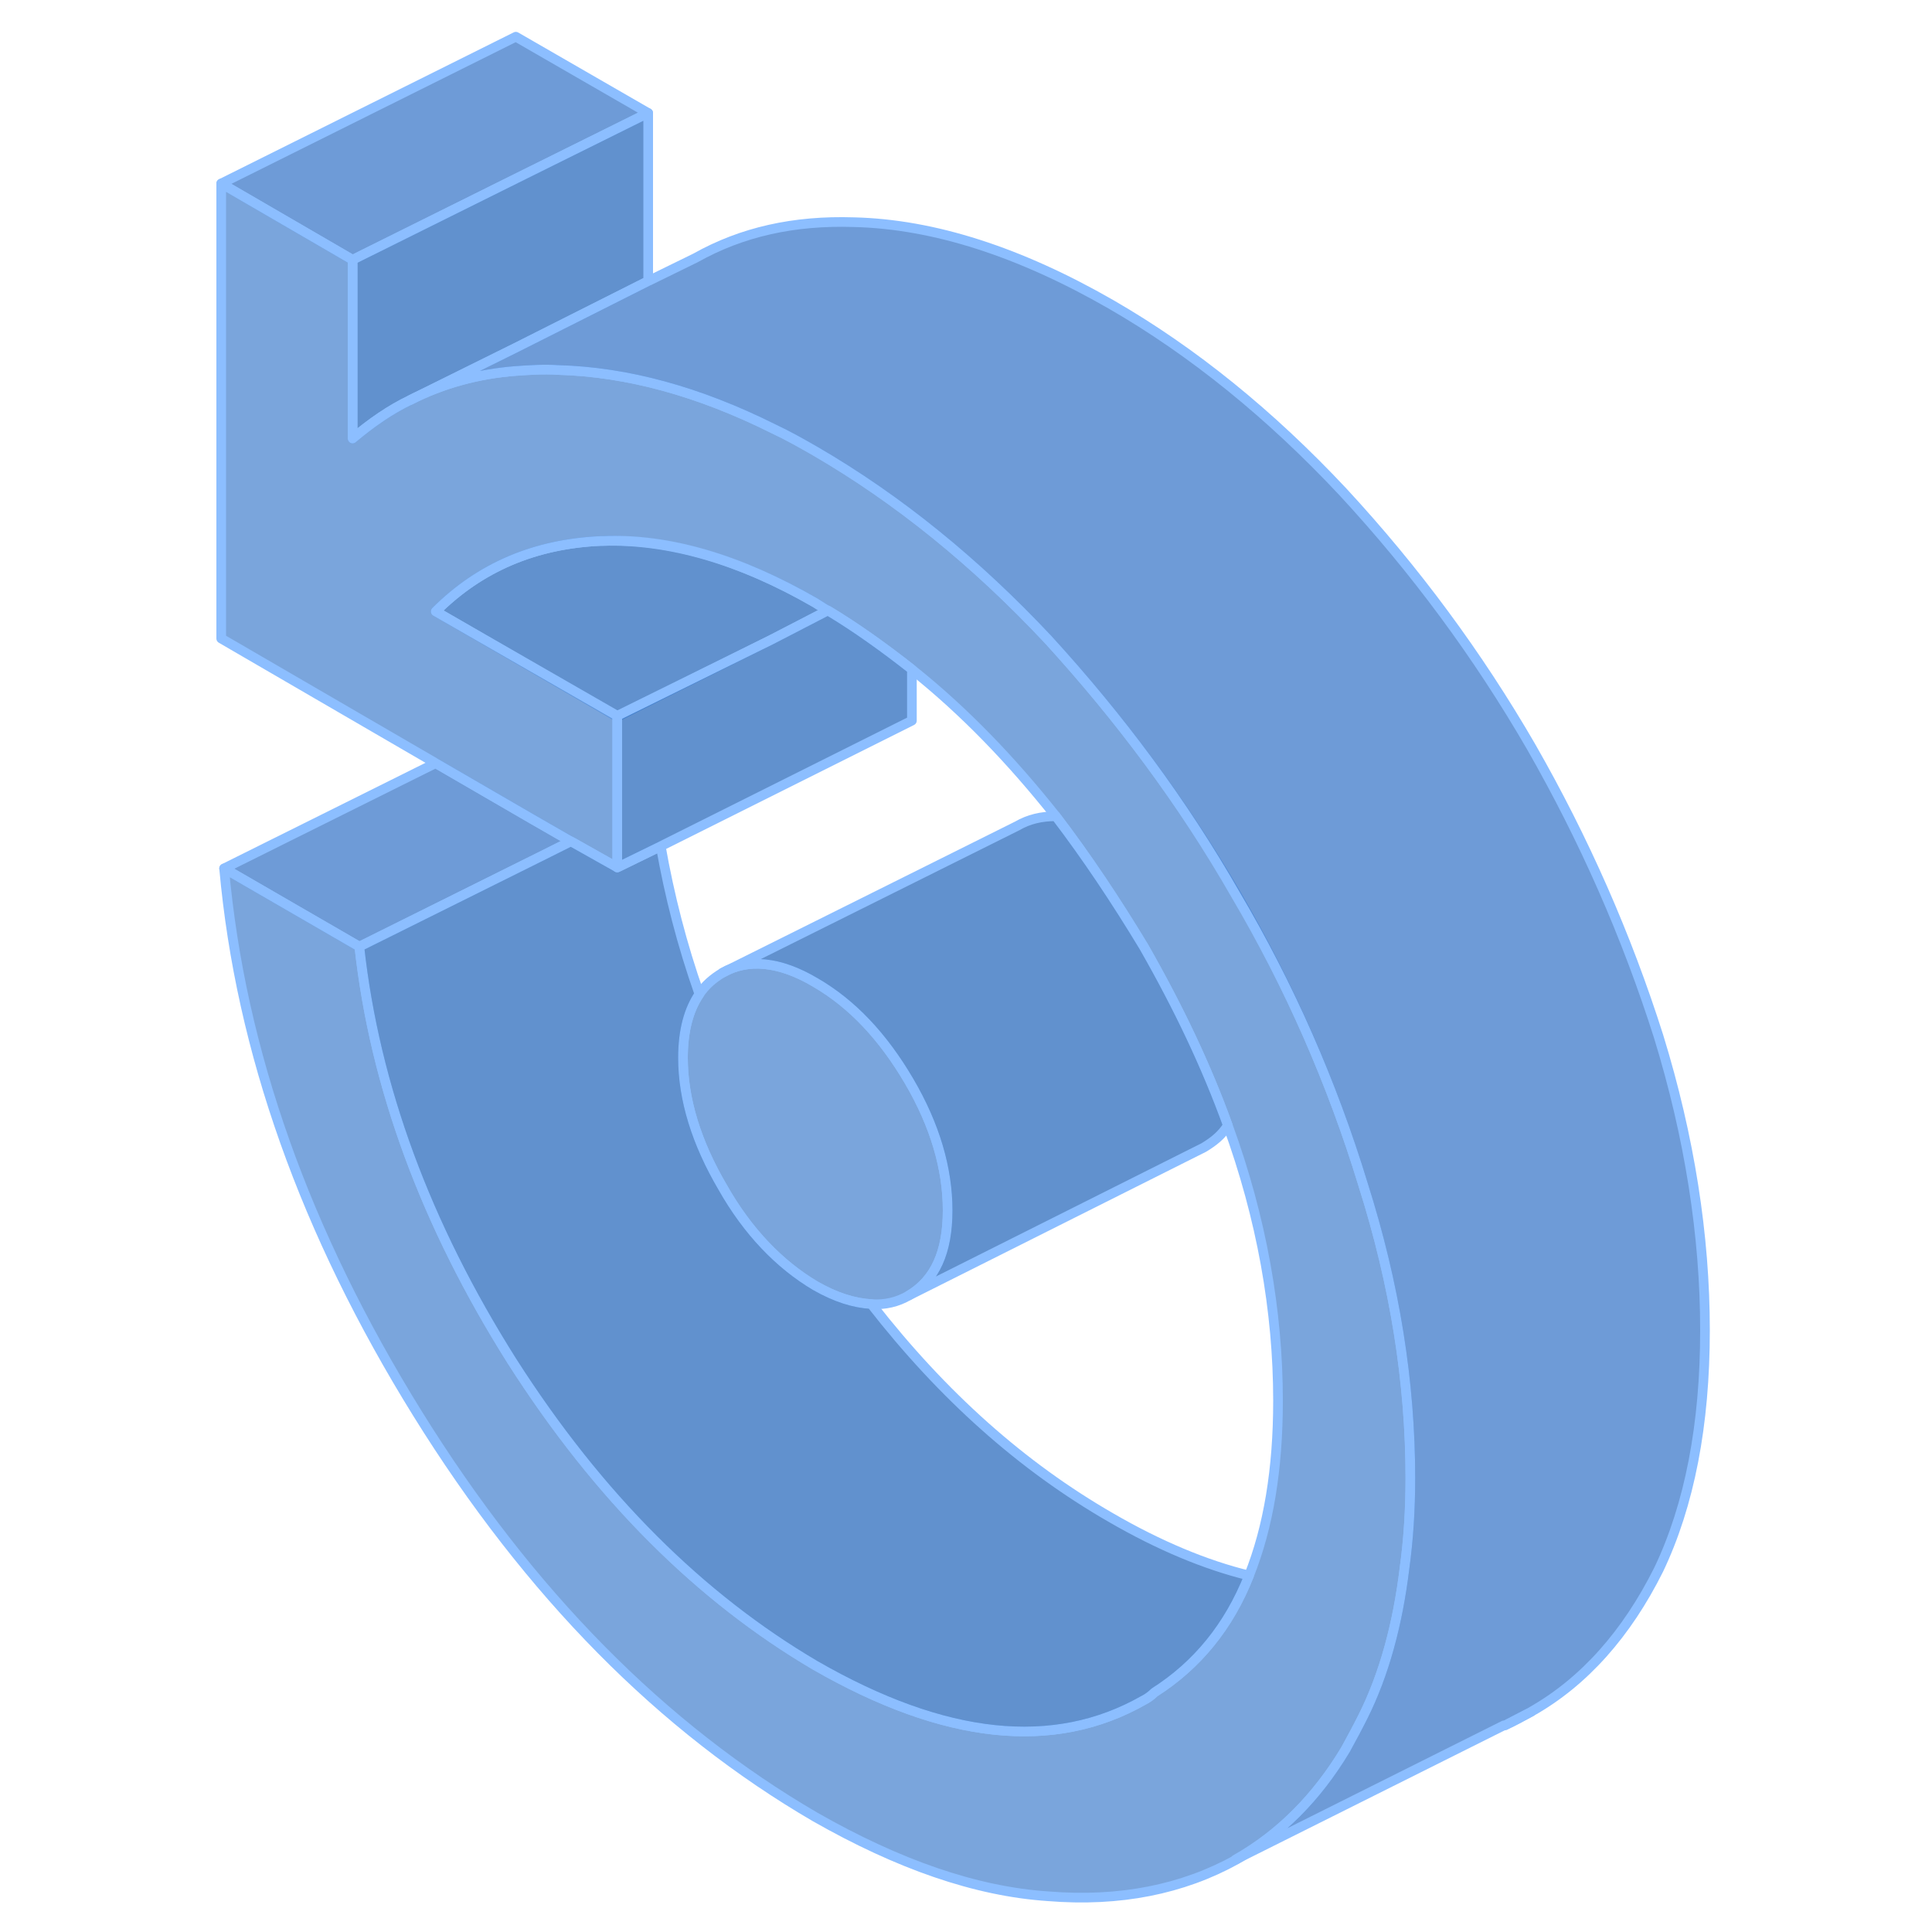
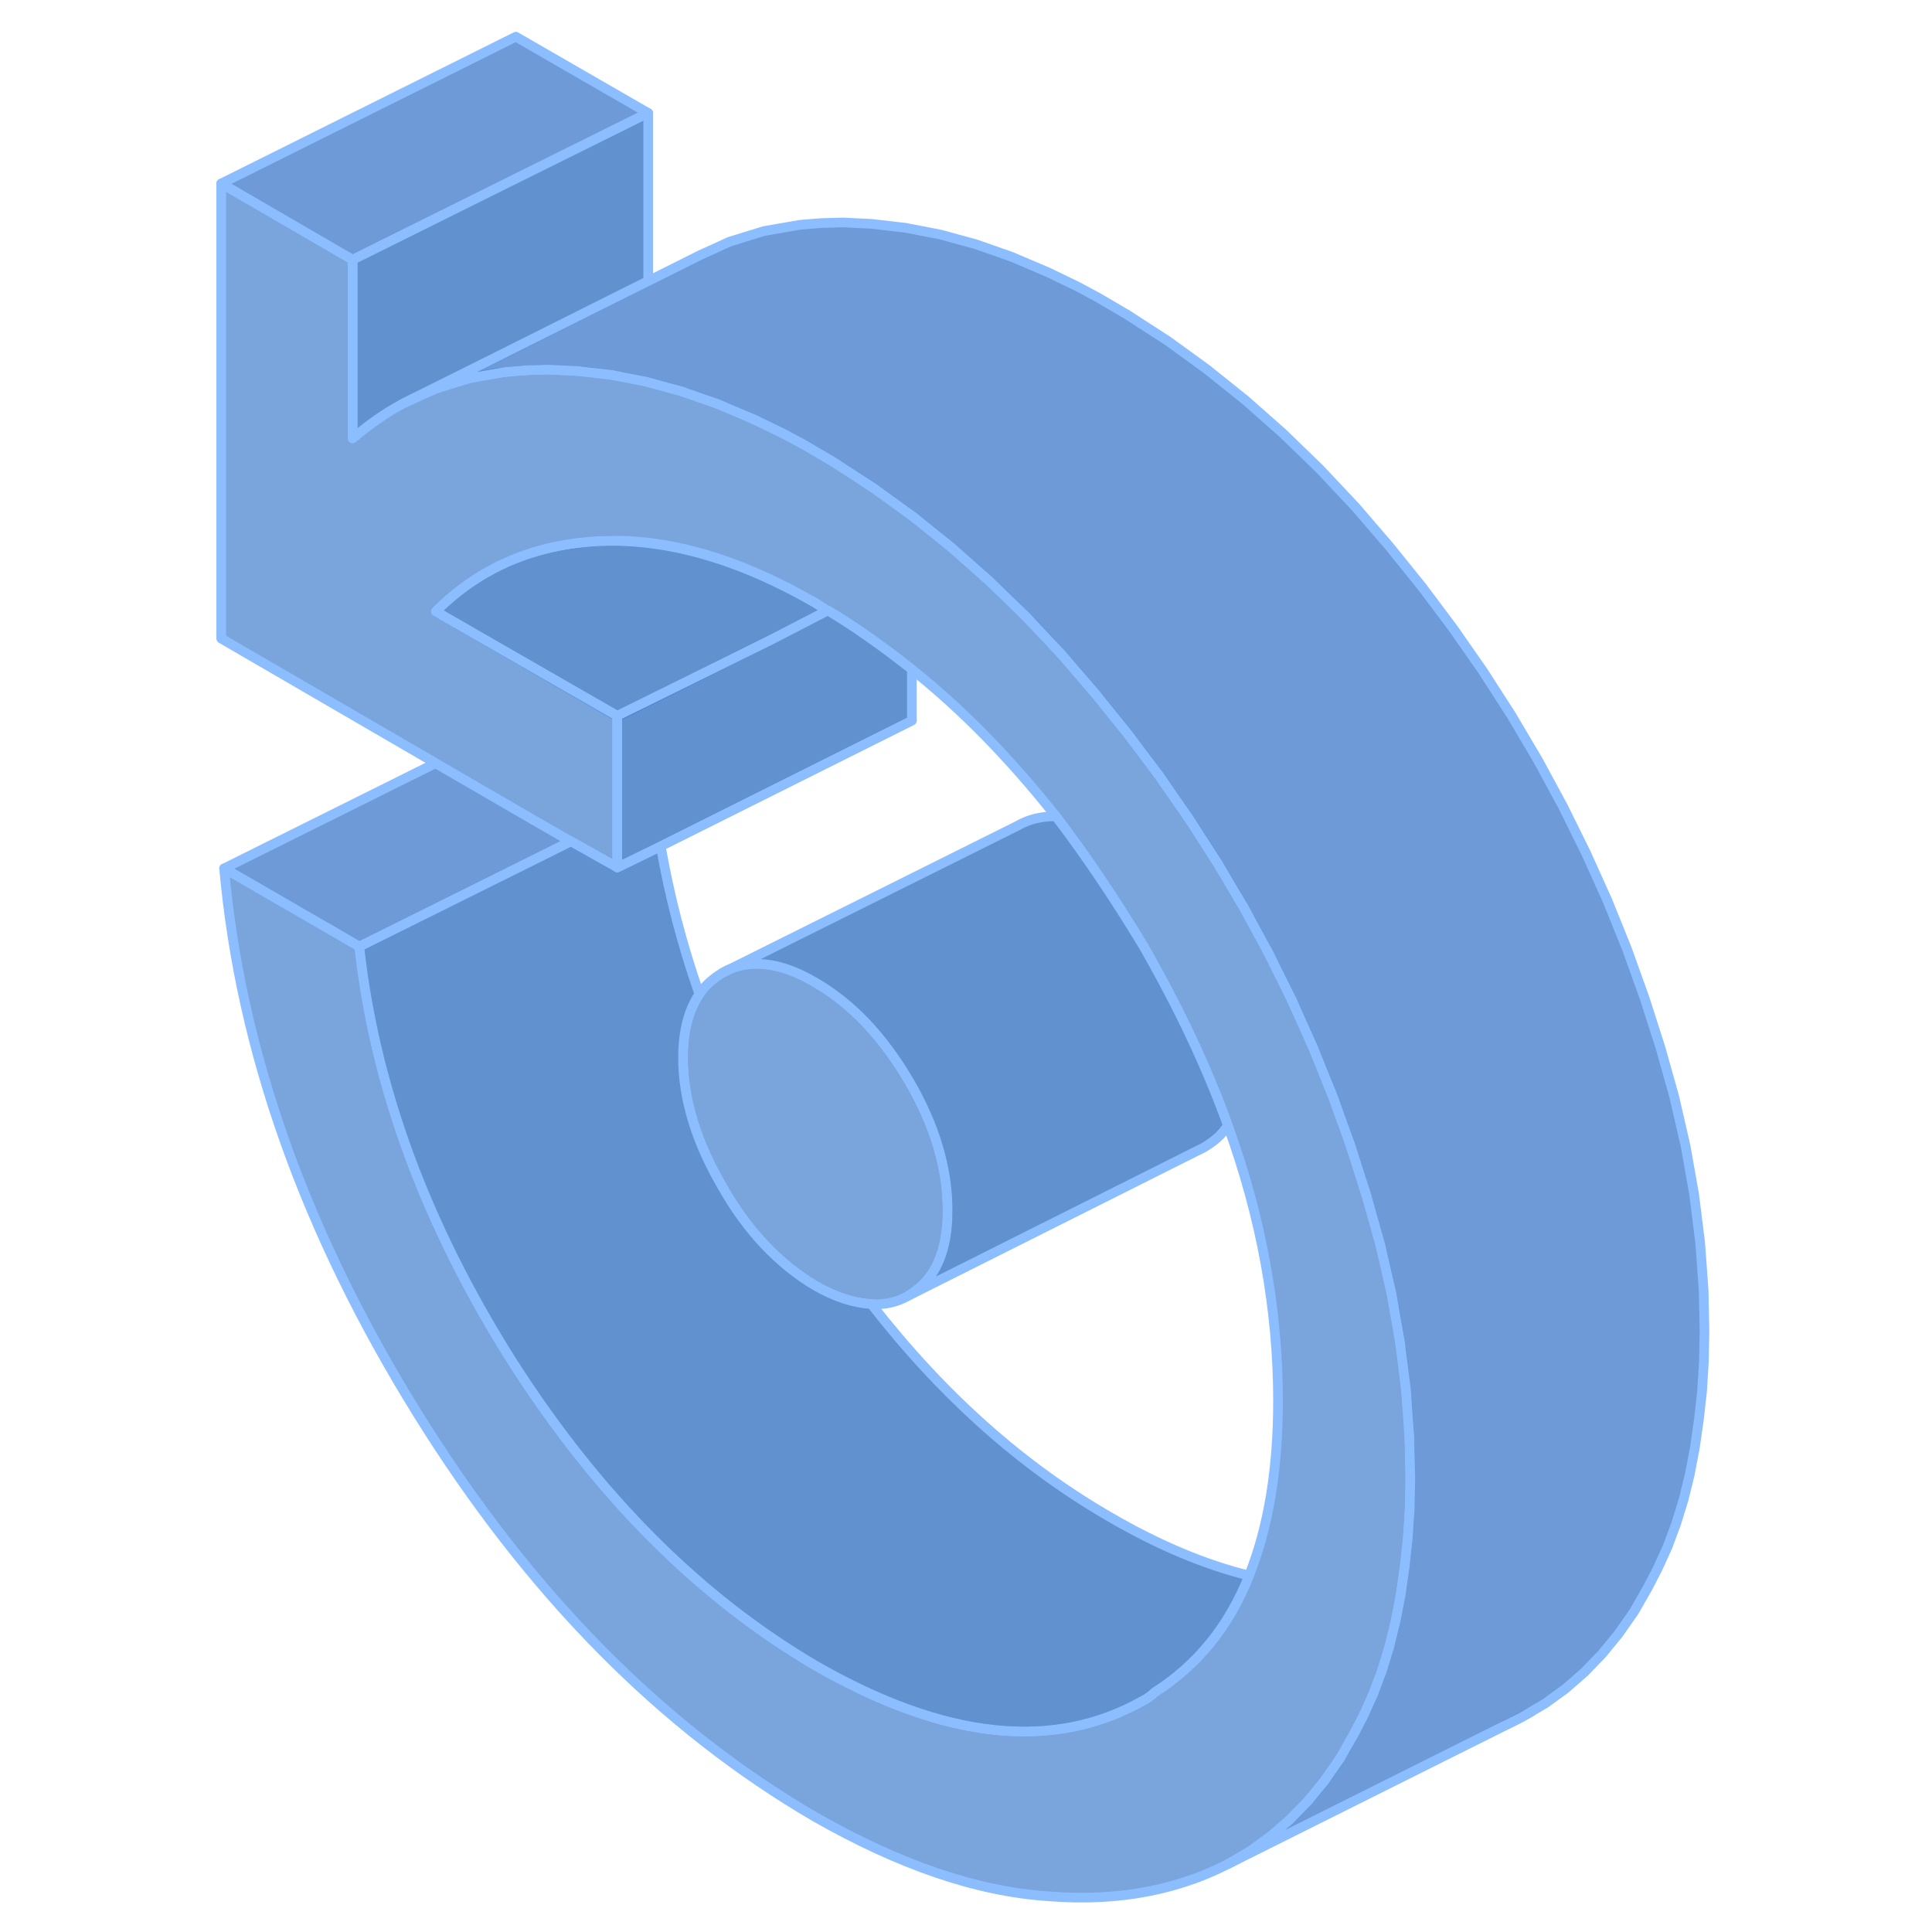
<svg xmlns="http://www.w3.org/2000/svg" width="200" height="200" viewBox="0 0 200 200" fill="none">
-   <style>
- .hl-float{animation:hl-float 6s ease-in-out infinite;transform-box:view-box;transform-origin:50% 50%}
- @keyframes hl-float{0%,100%{transform:translateY(0)}50%{transform:translateY(-3px)}}
- .hl-trace{fill:none;stroke:#CFE5FF;stroke-width:1.2;stroke-linecap:round;stroke-linejoin:round;stroke-dasharray:14 86;stroke-dashoffset:100;opacity:0}
- @media (prefers-reduced-motion:reduce){*{animation:none!important}}
- .tr1{animation:tr1 4s cubic-bezier(.32,.72,0,1) 0s infinite}@keyframes tr1{0%{stroke-dashoffset:100;opacity:0}6%{opacity:.55}55%{stroke-dashoffset:0;opacity:.55}62%,100%{stroke-dashoffset:0;opacity:0}}.tr2{animation:tr2 4s cubic-bezier(.32,.72,0,1) 0.3s infinite}@keyframes tr2{0%{stroke-dashoffset:100;opacity:0}6%{opacity:.55}55%{stroke-dashoffset:0;opacity:.55}62%,100%{stroke-dashoffset:0;opacity:0}}</style>
-   <g class="hl-float">
-     <path d="M98.1 125.3C98.1 129.6 96.8 132.5 94.1 134.1C92.9 134.8 91.6 135.1 90.2 135.0C88.4 134.9 86.5 134.3 84.4 133.1C80.7 130.9 77.4 127.5 74.8 122.9C72.1 118.3 70.7 113.8 70.7 109.5C70.7 106.7 71.3 104.5 72.4 102.9C73.0 102.0 73.8 101.3 74.8 100.7C77.4 99.2 80.7 99.5 84.4 101.7C88.2 103.9 91.4 107.3 94.1 111.9C96.8 116.5 98.1 121.0 98.1 125.3Z" fill="#4E87D0" fill-opacity="0.75" stroke="#8CBEFF" stroke-linecap="round" stroke-linejoin="round" />
-     <path d="M155.8 178.6C156.7 178.2 157.6 177.7 158.5 177.2L155.8 178.6Z" stroke="#8CBEFF" stroke-linecap="round" stroke-linejoin="round" />
-     <path d="M59.1 87.1L55.9 88.7L37.2 98.0L23.2 89.9L45.1 79.0L55.1 84.8L59.1 87.1Z" fill="#3E7AC9" fill-opacity="0.75" stroke="#8CBEFF" stroke-linecap="round" stroke-linejoin="round" />
-     <path d="M67.1 11.7L53.4 18.5L36.5 26.9L22.9 19.0L53.4 3.8L67.1 11.7Z" fill="#3E7AC9" fill-opacity="0.75" stroke="#8CBEFF" stroke-linecap="round" stroke-linejoin="round" />
-     <path d="M67.1 11.7V29.1L53.4 36.0L42.5 41.4C40.4 42.4 38.4 43.8 36.5 45.4V26.9L53.4 18.5L67.1 11.7Z" fill="#2D6CBD" fill-opacity="0.75" stroke="#8CBEFF" stroke-linecap="round" stroke-linejoin="round" />
-     <path d="M85.7 63.2L79.9 66.2L63.9 74.2L45.1 63.3C49.7 58.7 55.4 56.3 62.2 56.0C62.3 56.0 62.3 56.0 62.4 56.0C69.2 55.8 76.6 57.9 84.4 62.4C84.9 62.7 85.3 63.0 85.7 63.2Z" fill="#2D6CBD" fill-opacity="0.75" stroke="#8CBEFF" stroke-linecap="round" stroke-linejoin="round" />
-     <path d="M146.0 153.0C146.0 156.3 145.8 159.4 145.4 162.3C144.7 168.1 143.3 173.3 141.1 177.7C140.5 178.9 139.9 180.0 139.3 181.1C136.3 186.1 132.5 189.9 128.0 192.5C122.4 195.6 115.9 196.9 108.5 196.3C101.0 195.8 93.0 193.0 84.4 188.1C68.6 178.9 54.8 165.0 43.2 146.3C31.6 127.6 24.9 108.8 23.2 89.9L37.2 98.0C38.8 112.5 44.1 126.8 53.0 140.9C62.0 155.0 72.5 165.4 84.4 172.4C97.8 180.1 109.1 181.3 118.4 176.0C118.8 175.8 119.2 175.5 119.5 175.2C123.9 172.4 127.2 168.4 129.3 163.1C131.3 158.1 132.3 152.1 132.3 145.0C132.3 135.7 130.6 126.1 127.1 116.5C124.9 110.4 122.0 104.3 118.4 98.0C115.5 93.2 112.5 88.7 109.3 84.5C104.7 78.7 99.8 73.6 94.4 69.3C91.6 67.1 88.7 65.0 85.7 63.2C85.3 63.0 84.9 62.7 84.4 62.4C76.6 57.9 69.2 55.7 62.4 56.0C62.3 56.0 62.3 56.0 62.2 56.0C55.4 56.3 49.7 58.7 45.1 63.3L63.9 74.1V89.8L59.1 87.1L55.1 84.8L45.1 79.0L22.9 66.1V19.0L36.5 26.9V45.4C38.4 43.8 40.4 42.4 42.5 41.4C45.8 39.7 49.5 38.7 53.4 38.4C54.8 38.3 56.3 38.2 57.8 38.3C64.9 38.5 72.3 40.5 80.1 44.4C81.6 45.1 83.0 45.9 84.4 46.7C93.0 51.7 101.0 58.2 108.5 66.2C115.9 74.3 122.4 83.0 128.0 92.6C133.5 102.1 137.9 112.1 141.1 122.6C144.4 133.0 146.0 143.1 146.0 153.0Z" fill="#4E87D0" fill-opacity="0.75" stroke="#8CBEFF" stroke-linecap="round" stroke-linejoin="round" />
-     <path d="M129.3 163.1C127.2 168.4 123.9 172.4 119.5 175.2C119.2 175.5 118.8 175.8 118.4 176.0C109.1 181.3 97.8 180.1 84.4 172.4C72.5 165.4 62.0 155.0 53.0 140.9C44.1 126.8 38.8 112.5 37.2 98.0L55.9 88.7L59.1 87.1L63.9 89.8L68.4 87.6C69.3 92.7 70.6 97.8 72.4 102.9C71.3 104.5 70.7 106.7 70.7 109.5C70.7 113.8 72.1 118.3 74.8 122.9C77.4 127.5 80.7 130.9 84.4 133.1C86.5 134.3 88.4 134.9 90.2 135.0C97.6 144.5 105.8 151.8 115.0 157.1C120.0 160.0 124.8 162.0 129.3 163.1Z" fill="#2D6CBD" fill-opacity="0.75" stroke="#8CBEFF" stroke-linecap="round" stroke-linejoin="round" />
-     <path d="M94.4 69.3V74.6L68.4 87.6L63.9 89.8V74.1L79.9 66.2L85.7 63.2C88.7 65.0 91.6 67.1 94.4 69.3Z" fill="#2D6CBD" fill-opacity="0.75" stroke="#8CBEFF" stroke-linecap="round" stroke-linejoin="round" />
-     <path d="M127.1 116.5C126.5 117.5 125.6 118.2 124.6 118.8L123.8 119.2L94.1 134.1C96.8 132.5 98.1 129.6 98.1 125.3C98.1 121.0 96.8 116.5 94.1 111.9C91.4 107.3 88.2 103.9 84.4 101.7C80.7 99.5 77.4 99.2 74.8 100.7L105.3 85.5C106.5 84.8 107.8 84.5 109.3 84.5C112.5 88.7 115.5 93.2 118.4 98.0C122.0 104.3 124.9 110.4 127.1 116.5Z" fill="#2D6CBD" fill-opacity="0.75" stroke="#8CBEFF" stroke-linecap="round" stroke-linejoin="round" />
-     <path d="M176.5 137.7C176.5 147.5 174.9 155.8 171.7 162.5C168.4 169.1 164.0 174.1 158.5 177.2L155.8 178.6L155.7 178.6L127.9 192.5C132.5 189.9 136.3 186.1 139.3 181.1C139.9 180.0 140.5 178.9 141.1 177.7C143.3 173.3 144.7 168.1 145.4 162.3C145.8 159.4 146.0 156.3 146.0 153.0C146.0 143.1 144.4 133.0 141.1 122.6C137.9 112.1 133.5 102.1 127.9 92.6C122.4 83.0 115.9 74.3 108.5 66.2C101.0 58.2 93.0 51.7 84.4 46.7C83.0 45.9 81.6 45.1 80.1 44.4C72.3 40.5 64.9 38.5 57.8 38.3C56.3 38.2 54.8 38.3 53.4 38.4C49.5 38.7 45.8 39.7 42.5 41.4L53.4 36.0L67.1 29.1L72.0 26.7C76.8 24.0 82.2 22.8 88.4 23.0C96.7 23.2 105.6 26.1 115.0 31.5C123.5 36.4 131.5 42.9 139.0 50.9C146.5 59.0 153.0 67.8 158.5 77.3C164.0 86.9 168.4 96.9 171.7 107.3C174.9 117.7 176.5 127.9 176.5 137.7Z" fill="#3E7AC9" fill-opacity="0.75" stroke="#8CBEFF" stroke-linecap="round" stroke-linejoin="round" />
-     <path class="hl-trace tr1" pathLength="100" d="M146.0 153.0C146.0 156.3 145.8 159.4 145.4 162.3C144.7 168.1 143.3 173.3 141.1 177.7C140.5 178.9 139.9 180.0 139.3 181.1C136.3 186.1 132.5 189.9 128.0 192.5C122.4 195.6 115.9 196.9 108.5 196.3C101.0 195.8 93.0 193.0 84.4 188.1C68.6 178.9 54.8 165.0 43.2 146.3C31.6 127.6 24.9 108.8 23.2 89.9L37.2 98.0C38.8 112.5 44.1 126.8 53.0 140.9C62.0 155.0 72.5 165.4 84.4 172.4C97.8 180.1 109.1 181.3 118.4 176.0C118.8 175.8 119.2 175.5 119.5 175.2C123.9 172.4 127.2 168.4 129.3 163.1C131.3 158.1 132.3 152.1 132.3 145.0C132.3 135.7 130.6 126.1 127.1 116.5C124.9 110.4 122.0 104.3 118.4 98.0C115.5 93.2 112.5 88.7 109.3 84.5C104.7 78.7 99.8 73.6 94.4 69.3C91.6 67.1 88.7 65.0 85.7 63.2C85.3 63.0 84.9 62.7 84.4 62.4C76.6 57.9 69.2 55.7 62.4 56.0C62.3 56.0 62.3 56.0 62.2 56.0C55.4 56.3 49.7 58.7 45.1 63.3L63.9 74.1V89.8L59.1 87.1L55.1 84.8L45.1 79.0L22.9 66.1V19.0L36.5 26.9V45.4C38.4 43.8 40.4 42.4 42.5 41.4C45.8 39.7 49.5 38.7 53.4 38.4C54.8 38.3 56.3 38.2 57.8 38.3C64.9 38.5 72.3 40.5 80.1 44.4C81.6 45.1 83.0 45.9 84.4 46.7C93.0 51.7 101.0 58.2 108.5 66.2C115.9 74.3 122.4 83.0 128.0 92.6C133.5 102.1 137.9 112.1 141.1 122.6C144.4 133.0 146.0 143.1 146.0 153.0Z" />
-     <path class="hl-trace tr2" pathLength="100" d="M176.5 137.7C176.5 147.5 174.9 155.8 171.7 162.5C168.4 169.1 164.0 174.1 158.5 177.2L155.8 178.6L155.7 178.6L127.9 192.5C132.5 189.9 136.3 186.1 139.3 181.1C139.9 180.0 140.5 178.9 141.1 177.7C143.3 173.3 144.7 168.1 145.4 162.3C145.8 159.4 146.0 156.3 146.0 153.0C146.0 143.1 144.4 133.0 141.1 122.6C137.9 112.1 133.5 102.1 127.9 92.6C122.4 83.0 115.9 74.3 108.5 66.2C101.0 58.2 93.0 51.7 84.4 46.7C83.0 45.9 81.6 45.1 80.1 44.4C72.3 40.5 64.9 38.5 57.8 38.3C56.3 38.2 54.8 38.3 53.4 38.4C49.5 38.7 45.8 39.7 42.5 41.4L53.4 36.0L67.1 29.1L72.0 26.7C76.8 24.0 82.2 22.8 88.4 23.0C96.7 23.2 105.6 26.1 115.0 31.5C123.5 36.4 131.5 42.9 139.0 50.9C146.5 59.0 153.0 67.8 158.5 77.3C164.0 86.9 168.4 96.9 171.7 107.3C174.9 117.7 176.5 127.9 176.5 137.7Z" />
+   <style>.cl-float{animation:cl-float 6s ease-in-out infinite;transform-box:view-box;transform-origin:50% 50%}@keyframes cl-float{0%,100%{transform:translateY(0)}50%{transform:translateY(-3px)}}.cl-trace{fill:none;stroke:#CFE5FF;stroke-width:1.2;stroke-linecap:round;stroke-linejoin:round;stroke-dasharray:14 86;stroke-dashoffset:100;opacity:0}@media (prefers-reduced-motion:reduce){.cl-float,.cl-float *{animation:none!important}}.cl-tr1{animation:cl-tr1 4s cubic-bezier(.32,.72,0,1) 0s infinite}@keyframes cl-tr1{0%{stroke-dashoffset:100;opacity:0}6%{opacity:.55}55%{stroke-dashoffset:0;opacity:.55}62%,100%{stroke-dashoffset:0;opacity:0}}.cl-tr2{animation:cl-tr2 4s cubic-bezier(.32,.72,0,1) 0.3s infinite}@keyframes cl-tr2{0%{stroke-dashoffset:100;opacity:0}6%{opacity:.55}55%{stroke-dashoffset:0;opacity:.55}62%,100%{stroke-dashoffset:0;opacity:0}}</style>
+   <g class="cl-float">
+     <path d="M98.1 125.3C98.1 129.6 96.8 132.5 94.1 134.1C92.9 134.8 91.6 135.1 90.2 135C88.4 134.9 86.5 134.3 84.4 133.1C80.7 130.9 77.4 127.5 74.8 122.9C72.1 118.3 70.7 113.8 70.7 109.5C70.7 106.7 71.3 104.5 72.4 102.9C73 102 73.8 101.3 74.8 100.7C77.4 99.2 80.7 99.5 84.4 101.7C88.2 103.9 91.4 107.3 94.1 111.9C96.8 116.5 98.1 121 98.1 125.3Z" data-t="M110.44 118.44C110.44 122.74 108.67 126 105 128.36C103.37 129.4 101.6 130.06 99.69 130.36C97.25 130.76 94.66 130.7 91.8 130.09C86.77 128.93 82.28 126.46 78.74 122.59C75.07 118.75 73.17 114.64 73.17 110.34C73.17 107.54 73.98 105.17 75.48 103.26C76.3 102.19 77.38 101.27 78.74 100.39C82.28 98.16 86.77 97.53 91.8 98.69C96.97 99.82 101.33 102.32 105 106.16C108.67 110 110.44 114.14 110.44 118.44Z" fill="#4E87D0" fill-opacity="0.75" stroke="#8CBEFF" stroke-linecap="round" stroke-linejoin="round" />
+     <path d="M155.8 178.6C156.7 178.2 157.6 177.7 158.5 177.2L155.8 178.6Z" data-t="M163.44 158.55C164.67 157.9 166.05 157.13 167.27 156.37L163.44 158.55Z" stroke="#8CBEFF" stroke-linecap="round" stroke-linejoin="round" />
+     <path d="M59.1 87.1L55.9 88.7L37.2 98L23.2 89.9L45.1 79L55.1 84.8L59.1 87.1Z" data-t="M57.38 91.2L37.68 95.53L27.59 108.26L8.55 104.1L38.34 87.04L51.94 90.03L57.38 91.2Z" fill="#3E7AC9" fill-opacity="0.75" stroke="#8CBEFF" stroke-linecap="round" stroke-linejoin="round" />
+     <path d="M67.1 11.7L53.4 18.5L36.5 26.9L22.9 19L53.4 3.8L67.1 11.7Z" data-t="M42.31 16.65L23.98 27.26L26.64 37.36L8.14 33.28L23.82 12.58L42.31 16.65Z" fill="#3E7AC9" fill-opacity="0.75" stroke="#8CBEFF" stroke-linecap="round" stroke-linejoin="round" />
+     <path d="M67.1 11.7L67.1 29.1L53.4 36L42.5 41.4C40.4 42.4 38.4 43.8 36.5 45.4L36.5 26.9L53.4 18.5L67.1 11.7Z" data-t="M42.31 16.65L42.31 34.05L23.67 44.8L34.8 50.17C31.94 51.76 29.22 53.72 26.64 55.86L26.64 37.36L23.98 27.26L42.31 16.65Z" fill="#2D6CBD" fill-opacity="0.75" stroke="#8CBEFF" stroke-linecap="round" stroke-linejoin="round" />
+     <path d="M85.7 63.2L79.9 66.2L63.9 74.2L45.1 63.3C49.7 58.7 55.4 56.3 62.2 56C62.3 56 62.3 56 62.4 56C69.2 55.8 76.6 57.9 84.4 62.4C84.9 62.7 85.3 63 85.7 63.2Z" data-t="M93.57 59.82L59.88 67.53L63.91 76.95L38.34 71.34C44.6 65.44 52.35 61.44 61.6 59.23C61.74 59.2 61.74 59.2 61.87 59.17C71.13 57.06 81.19 57.08 91.8 59.39C92.48 59.55 93.03 59.74 93.57 59.82Z" fill="#2D6CBD" fill-opacity="0.75" stroke="#8CBEFF" stroke-linecap="round" stroke-linejoin="round" />
+     <path d="M146 153C146 156.3 145.8 159.4 145.4 162.3C144.7 168.1 143.3 173.3 141.1 177.7C140.5 178.9 139.9 180 139.3 181.1C136.3 186.1 132.5 189.9 128 192.5C122.4 195.6 115.9 196.9 108.5 196.3C101 195.8 93 193 84.4 188.1C68.6 178.9 54.8 165 43.2 146.3C31.6 127.6 24.9 108.8 23.2 89.9L37.2 98C38.8 112.5 44.1 126.8 53 140.9C62 155 72.5 165.4 84.4 172.4C97.8 180.1 109.1 181.3 118.4 176C118.8 175.8 119.2 175.5 119.5 175.2C123.9 172.4 127.2 168.4 129.3 163.1C131.3 158.1 132.3 152.1 132.3 145C132.3 135.7 130.6 126.1 127.1 116.5C124.9 110.4 122 104.3 118.4 98C115.5 93.2 112.5 88.7 109.3 84.5C104.7 78.7 99.8 73.6 94.4 69.3C91.6 67.1 88.7 65 85.7 63.2C85.3 63 84.9 62.7 84.4 62.4C76.6 57.9 69.2 55.7 62.4 56C62.3 56 62.3 56 62.2 56C55.4 56.3 49.7 58.7 45.1 63.3L63.9 74.1L63.9 89.8L59.1 87.1L55.1 84.8L45.1 79L22.9 66.1L22.9 19L36.5 26.9L36.5 45.4C38.4 43.8 40.4 42.4 42.5 41.4C45.8 39.7 49.5 38.7 53.4 38.4C54.8 38.3 56.3 38.2 57.8 38.3C64.9 38.5 72.3 40.5 80.1 44.4C81.6 45.1 83 45.9 84.4 46.7C93 51.7 101 58.2 108.5 66.2C115.9 74.3 122.4 83 128 92.6C133.5 102.1 137.9 112.1 141.1 122.6C144.4 133 146 143.1 146 153Z" data-t="M175.61 132.67C175.61 135.97 175.34 139.13 174.79 142.14C173.84 148.13 171.93 153.73 168.94 158.75C168.12 160.12 167.31 161.38 166.49 162.65C162.41 168.5 157.24 173.36 151.12 177.23C143.5 181.9 134.66 185.03 124.59 186.51C114.39 188.12 103.5 187.57 91.8 185.09C70.31 180.33 51.53 170.31 35.75 154.87C19.97 139.43 10.86 122.52 8.55 104.1L27.59 108.26C29.77 122.31 36.98 135.12 49.09 146.72C61.33 158.29 75.61 165.73 91.8 169.39C110.03 173.32 125.41 171.34 138.06 163.43C138.6 163.12 139.15 162.7 139.56 162.32C145.54 158.28 150.03 153.36 152.89 147.46C155.61 141.9 156.97 135.62 156.97 128.52C156.97 119.22 154.66 110.1 149.89 101.48C146.9 96 142.96 90.72 138.06 85.43C134.11 81.44 130.03 77.79 125.68 74.49C119.42 69.98 112.75 66.26 105.41 63.48C101.6 62.06 97.65 60.78 93.57 59.82C93.03 59.74 92.48 59.55 91.8 59.39C81.19 57.08 71.13 56.96 61.87 59.17C61.74 59.2 61.74 59.2 61.6 59.23C52.35 61.44 44.6 65.44 38.34 71.34L63.91 76.85L63.91 92.55L57.38 91.2L51.94 90.03L38.34 87.04L8.14 80.38L8.14 33.28L26.64 37.36L26.64 55.86C29.22 53.72 31.94 51.76 34.8 50.17C39.29 47.54 44.32 45.5 49.63 44.1C51.53 43.61 53.58 43.09 55.62 42.77C65.28 40.97 75.34 40.89 85.95 42.6C87.99 42.88 89.9 43.28 91.8 43.69C103.5 46.27 114.39 50.52 124.59 56.41C134.66 62.43 143.5 69.3 151.12 77.33C158.6 85.28 164.59 94.05 168.94 103.65C173.43 113.12 175.61 122.77 175.61 132.67Z" fill="#4E87D0" fill-opacity="0.75" stroke="#8CBEFF" stroke-linecap="round" stroke-linejoin="round" />
+     <path d="M129.3 163.1C127.2 168.4 123.9 172.4 119.5 175.2C119.2 175.5 118.8 175.8 118.4 176C109.1 181.3 97.8 180.1 84.4 172.4C72.5 165.4 62 155 53 140.9C44.1 126.8 38.8 112.5 37.2 98L55.9 88.7L59.1 87.1L63.9 89.8L68.4 87.6C69.3 92.7 70.6 97.8 72.4 102.9C71.3 104.5 70.7 106.7 70.7 109.5C70.7 113.8 72.1 118.3 74.8 122.9C77.4 127.5 80.7 130.9 84.4 133.1C86.5 134.3 88.4 134.9 90.2 135C97.6 144.5 105.8 151.8 115 157.1C120 160 124.8 162 129.3 163.1Z" data-t="M152.89 147.46C150.03 153.36 145.54 158.28 139.56 162.32C139.15 162.7 138.6 163.12 138.06 163.43C125.41 171.34 110.03 173.32 91.8 169.39C75.61 165.73 61.33 158.29 49.09 146.72C36.98 135.12 29.77 122.31 27.59 108.26L37.68 95.53L57.38 91.2L63.91 92.55L66.63 89.49C67.85 94.34 73.03 98.67 75.48 103.26C73.98 105.17 73.17 107.54 73.17 110.34C73.17 114.64 75.07 118.75 78.74 122.59C82.28 126.46 86.77 128.93 91.8 130.09C94.66 130.7 97.25 130.76 99.69 130.36C109.76 137.78 94.96 145.86 107.47 148.58C114.27 150.07 146.77 147.63 152.89 147.46Z" fill="#2D6CBD" fill-opacity="0.75" stroke="#8CBEFF" stroke-linecap="round" stroke-linejoin="round" />
+     <path d="M94.4 69.3L94.4 74.6L68.4 87.6L63.9 89.8L63.9 74.1L79.9 66.2L85.7 63.2C88.7 65 91.6 67.1 94.4 69.3Z" data-t="M105.41 63.48L79.6 71.85L66.63 89.49L63.91 92.55L63.91 76.85L59.88 67.53L93.57 59.82C97.65 60.78 101.6 62.06 105.41 63.48Z" fill="#2D6CBD" fill-opacity="0.75" stroke="#8CBEFF" stroke-linecap="round" stroke-linejoin="round" />
+     <path d="M127.1 116.5C126.5 117.5 125.6 118.2 124.6 118.8L123.8 119.2L94.1 134.1C96.8 132.5 98.1 129.6 98.1 125.3C98.1 121 96.8 116.5 94.1 111.9C91.4 107.3 88.2 103.9 84.4 101.7C80.7 99.5 77.4 99.2 74.8 100.7L105.3 85.5C106.5 84.8 107.8 84.5 109.3 84.5C112.5 88.7 115.5 93.2 118.4 98C122 104.3 124.9 110.4 127.1 116.5Z" data-t="M149.89 101.48C149.08 102.65 124.13 106.43 122.77 107.31L122.3 107.86L105 128.36C108.67 126 110.44 122.74 110.44 118.44C110.44 114.14 108.67 110 105 106.16C101.33 102.32 96.97 99.82 91.8 98.69C86.77 97.53 82.28 98.16 78.74 100.39L97.13 79.36C98.76 78.33 123.64 74.91 125.68 74.49C130.03 77.79 134.11 81.44 138.06 85.43C142.96 90.72 146.9 96 149.89 101.48Z" fill="#2D6CBD" fill-opacity="0.75" stroke="#8CBEFF" stroke-linecap="round" stroke-linejoin="round" />
+     <path d="M42.02 41.64L45.07 40.25L48.62 39.15L52.36 38.5L54.61 38.32L56.79 38.26L59.72 38.4L63.28 38.8L66.89 39.51L70.56 40.51L74.28 41.81L78.07 43.42L81.13 44.9L83.25 46.04L86.28 47.82L90.43 50.52L94.5 53.46L98.47 56.65L102.35 60.08L106.14 63.75L109.84 67.68L113.36 71.77L116.74 75.96L119.98 80.27L123.06 84.71L126 89.28L128.78 93.97L131.36 98.73L133.75 103.56L135.95 108.48L137.97 113.48L139.8 118.56L141.44 123.7L142.88 128.8L144.04 133.86L144.92 138.87L145.55 143.84L145.9 148.78L146 153L145.94 156.14L145.74 159.21L145.42 162.17L144.99 165.18L144.46 167.89L143.82 170.49L143.06 172.97L142.17 175.34L141.16 177.58L140.16 179.51L138.72 182.04L137.12 184.34L135.4 186.44L133.55 188.34L131.59 190.05L129.5 191.57L127.13 192.96L157.58 177.74L159.96 176.34L162.04 174.83L164.01 173.12L165.85 171.21L167.57 169.11L169.17 166.82L170.62 164.28L171.61 162.36L172.63 160.11L173.51 157.75L174.28 155.26L174.92 152.66L175.44 149.95L175.87 146.95L176.2 143.98L176.39 140.91L176.45 137.77L176.36 133.55L176 128.62L175.38 123.65L174.49 118.63L173.33 113.58L171.9 108.48L170.25 103.33L168.43 98.25L166.41 93.25L164.2 88.34L161.81 83.5L159.24 78.75L156.46 74.05L153.52 69.48L150.43 65.05L147.2 60.74L143.81 56.54L140.29 52.45L136.6 48.53L132.8 44.85L128.92 41.42L124.95 38.24L120.89 35.29L116.73 32.6L113.7 30.82L111.58 29.68L108.52 28.2L104.74 26.59L101.01 25.28L97.35 24.28L93.74 23.58L90.18 23.17L87.25 23.03L85.06 23.09L82.81 23.27L79.08 23.92L75.52 25.02L72.47 26.41Z" data-t="M34.58 50.29L38.51 48.19L42.81 46.32L47.3 44.76L50.45 43.89L53.06 43.26L55.81 42.73L60.08 42.06L64.4 41.62L68.79 41.4L73.23 41.4L77.74 41.62L82.31 42.08L86.52 42.68L89.12 43.13L91.64 43.65L96.57 44.85L101.56 46.29L106.45 47.94L111.24 49.81L115.94 51.89L120.55 54.18L125.05 56.69L129.38 59.4L133.55 62.23L137.56 65.18L141.41 68.25L145.11 71.46L148.65 74.81L152.01 78.29L155.15 81.86L158.09 85.54L160.83 89.33L163.37 93.22L165.71 97.21L167.84 101.31L169.78 105.49L171.48 109.67L172.88 113.88L173.98 118.11L174.8 122.37L175.34 126.66L175.59 130.98L175.59 133.93L175.46 136.76L175.19 139.51L174.76 142.33L174.25 145.02L173.63 147.57L172.89 150.06L172.01 152.48L171 154.84L169.85 157.13L168.64 159.24L167.36 161.3L165.53 163.98L181.15 143.27L182.98 140.58L184.27 138.53L185.48 136.42L186.62 134.13L187.63 131.77L188.51 129.34L189.26 126.85L189.87 124.31L190.38 121.62L190.81 118.8L191.09 116.04L191.22 113.21L191.21 110.27L190.96 105.95L190.43 101.66L189.61 97.4L188.5 93.16L187.1 88.96L185.41 84.78L183.47 80.6L181.33 76.5L178.99 72.5L176.45 68.61L173.71 64.83L170.77 61.15L167.63 57.58L164.27 54.09L160.73 50.75L157.04 47.54L153.18 44.46L149.17 41.51L145 38.69L140.68 35.98L136.17 33.47L131.56 31.18L126.86 29.09L122.07 27.23L117.18 25.57L112.19 24.13L107.27 22.94L104.74 22.42L102.15 21.96L97.93 21.36L93.36 20.91L88.85 20.68L84.41 20.68L80.03 20.9L75.7 21.35L71.43 22.02L68.68 22.55L66.07 23.18L62.93 24.05L58.43 25.6L54.13 27.48L50.21 29.58Z" fill="#3E7AC9" fill-opacity="0.75" stroke="#8CBEFF" stroke-linecap="round" stroke-linejoin="round" />
+     <path class="cl-trace cl-tr1" pathLength="100" d="M146 153C146 156.3 145.8 159.4 145.4 162.3C144.7 168.1 143.3 173.3 141.1 177.7C140.5 178.9 139.9 180 139.3 181.1C136.3 186.1 132.5 189.9 128 192.5C122.4 195.6 115.9 196.9 108.5 196.3C101 195.8 93 193 84.4 188.1C68.6 178.9 54.8 165 43.2 146.3C31.6 127.6 24.9 108.8 23.2 89.9L37.2 98C38.8 112.5 44.1 126.8 53 140.9C62 155 72.5 165.4 84.4 172.4C97.8 180.1 109.1 181.3 118.4 176C118.8 175.8 119.2 175.5 119.5 175.2C123.9 172.4 127.2 168.4 129.3 163.1C131.3 158.1 132.3 152.1 132.3 145C132.3 135.7 130.6 126.1 127.1 116.5C124.9 110.4 122 104.3 118.4 98C115.5 93.2 112.5 88.7 109.3 84.5C104.7 78.7 99.8 73.6 94.4 69.3C91.6 67.1 88.7 65 85.7 63.2C85.3 63 84.9 62.7 84.4 62.4C76.6 57.9 69.2 55.7 62.4 56C62.3 56 62.3 56 62.2 56C55.4 56.3 49.7 58.7 45.1 63.3L63.9 74.1L63.9 89.8L59.1 87.1L55.1 84.8L45.1 79L22.9 66.1L22.9 19L36.5 26.9L36.5 45.4C38.4 43.8 40.4 42.4 42.5 41.4C45.8 39.7 49.5 38.7 53.4 38.4C54.8 38.3 56.3 38.2 57.8 38.3C64.9 38.5 72.3 40.5 80.1 44.4C81.6 45.1 83 45.9 84.4 46.7C93 51.7 101 58.2 108.5 66.2C115.9 74.3 122.4 83 128 92.6C133.5 102.1 137.9 112.1 141.1 122.6C144.4 133 146 143.1 146 153Z" data-t="M175.61 132.67C175.61 135.97 175.34 139.13 174.79 142.14C173.84 148.13 171.93 153.73 168.94 158.75C168.12 160.12 167.31 161.38 166.49 162.65C162.41 168.5 157.24 173.36 151.12 177.23C143.5 181.9 134.66 185.03 124.59 186.51C114.39 188.12 103.5 187.57 91.8 185.09C70.31 180.33 51.53 170.31 35.75 154.87C19.97 139.43 10.86 122.52 8.55 104.1L27.59 108.26C29.77 122.31 36.98 135.12 49.09 146.72C61.33 158.29 75.61 165.73 91.8 169.39C110.03 173.32 125.41 171.34 138.06 163.43C138.6 163.12 139.15 162.7 139.56 162.32C145.54 158.28 150.03 153.36 152.89 147.46C155.61 141.9 156.97 135.62 156.97 128.52C156.97 119.22 154.66 110.1 149.89 101.48C146.9 96 142.96 90.72 138.06 85.43C134.11 81.44 130.03 77.79 125.68 74.49C119.42 69.98 112.75 66.26 105.41 63.48C101.6 62.06 97.65 60.78 93.57 59.82C93.03 59.74 92.48 59.55 91.8 59.39C81.19 57.08 71.13 56.96 61.87 59.17C61.74 59.2 61.74 59.2 61.6 59.23C52.35 61.44 44.6 65.44 38.34 71.34L63.91 76.85L63.91 92.55L57.38 91.2L51.94 90.03L38.34 87.04L8.14 80.38L8.14 33.28L26.64 37.36L26.64 55.86C29.22 53.72 31.94 51.76 34.8 50.17C39.29 47.54 44.32 45.5 49.63 44.1C51.53 43.61 53.58 43.09 55.62 42.77C65.28 40.97 75.34 40.89 85.95 42.6C87.99 42.88 89.9 43.28 91.8 43.69C103.5 46.27 114.39 50.52 124.59 56.41C134.66 62.43 143.5 69.3 151.12 77.33C158.6 85.28 164.59 94.05 168.94 103.65C173.43 113.12 175.61 122.77 175.61 132.67Z" />
+     <path class="cl-trace cl-tr2" pathLength="100" d="M42.02 41.64L45.07 40.25L48.62 39.15L52.36 38.5L54.61 38.32L56.79 38.26L59.72 38.4L63.28 38.8L66.89 39.51L70.56 40.51L74.28 41.81L78.07 43.42L81.13 44.9L83.25 46.04L86.28 47.82L90.43 50.52L94.5 53.46L98.47 56.65L102.35 60.08L106.14 63.75L109.84 67.68L113.36 71.77L116.74 75.96L119.98 80.27L123.06 84.71L126 89.28L128.78 93.97L131.36 98.73L133.75 103.56L135.95 108.48L137.97 113.48L139.8 118.56L141.44 123.7L142.88 128.8L144.04 133.86L144.92 138.87L145.55 143.84L145.9 148.78L146 153L145.94 156.14L145.74 159.21L145.42 162.17L144.99 165.18L144.46 167.89L143.82 170.49L143.06 172.97L142.17 175.34L141.16 177.58L140.16 179.51L138.72 182.04L137.12 184.34L135.4 186.44L133.55 188.34L131.59 190.05L129.5 191.57L127.13 192.96L157.58 177.74L159.96 176.34L162.04 174.83L164.01 173.12L165.85 171.21L167.57 169.11L169.17 166.82L170.62 164.28L171.61 162.36L172.63 160.11L173.51 157.75L174.28 155.26L174.92 152.66L175.44 149.95L175.87 146.95L176.2 143.98L176.39 140.91L176.45 137.77L176.36 133.55L176 128.62L175.38 123.65L174.49 118.63L173.33 113.58L171.9 108.48L170.25 103.33L168.43 98.25L166.41 93.25L164.2 88.34L161.81 83.5L159.24 78.75L156.46 74.05L153.52 69.48L150.43 65.05L147.2 60.74L143.81 56.54L140.29 52.45L136.6 48.53L132.8 44.85L128.92 41.42L124.95 38.24L120.89 35.29L116.73 32.6L113.7 30.82L111.58 29.68L108.52 28.2L104.74 26.59L101.01 25.28L97.35 24.28L93.74 23.58L90.18 23.17L87.25 23.03L85.06 23.09L82.81 23.27L79.08 23.92L75.52 25.02L72.47 26.41Z" data-t="M34.58 50.29L38.51 48.19L42.81 46.32L47.3 44.76L50.45 43.89L53.06 43.26L55.81 42.73L60.08 42.06L64.4 41.62L68.79 41.4L73.23 41.4L77.74 41.62L82.31 42.08L86.52 42.68L89.12 43.13L91.64 43.65L96.57 44.85L101.56 46.29L106.45 47.94L111.24 49.81L115.94 51.89L120.55 54.18L125.05 56.69L129.38 59.4L133.55 62.23L137.56 65.18L141.41 68.25L145.11 71.46L148.65 74.81L152.01 78.29L155.15 81.86L158.09 85.54L160.83 89.33L163.37 93.22L165.71 97.21L167.84 101.31L169.78 105.49L171.48 109.67L172.88 113.88L173.98 118.11L174.8 122.37L175.34 126.66L175.59 130.98L175.59 133.93L175.46 136.76L175.19 139.51L174.76 142.33L174.25 145.02L173.63 147.57L172.89 150.06L172.01 152.48L171 154.84L169.85 157.13L168.64 159.24L167.36 161.3L165.53 163.98L181.15 143.27L182.98 140.58L184.27 138.53L185.48 136.42L186.62 134.13L187.63 131.77L188.51 129.34L189.26 126.85L189.87 124.31L190.38 121.62L190.81 118.8L191.09 116.04L191.22 113.21L191.21 110.27L190.96 105.95L190.43 101.66L189.61 97.4L188.5 93.16L187.1 88.96L185.41 84.78L183.47 80.6L181.33 76.5L178.99 72.5L176.45 68.61L173.71 64.83L170.77 61.15L167.63 57.58L164.27 54.09L160.73 50.75L157.04 47.54L153.18 44.46L149.17 41.51L145 38.69L140.68 35.98L136.17 33.47L131.56 31.18L126.86 29.09L122.07 27.23L117.18 25.57L112.19 24.13L107.27 22.94L104.74 22.42L102.15 21.96L97.93 21.36L93.36 20.91L88.85 20.68L84.41 20.68L80.03 20.9L75.7 21.35L71.43 22.02L68.68 22.55L66.07 23.18L62.93 24.05L58.43 25.6L54.13 27.48L50.21 29.58Z" />
  </g>
</svg>
